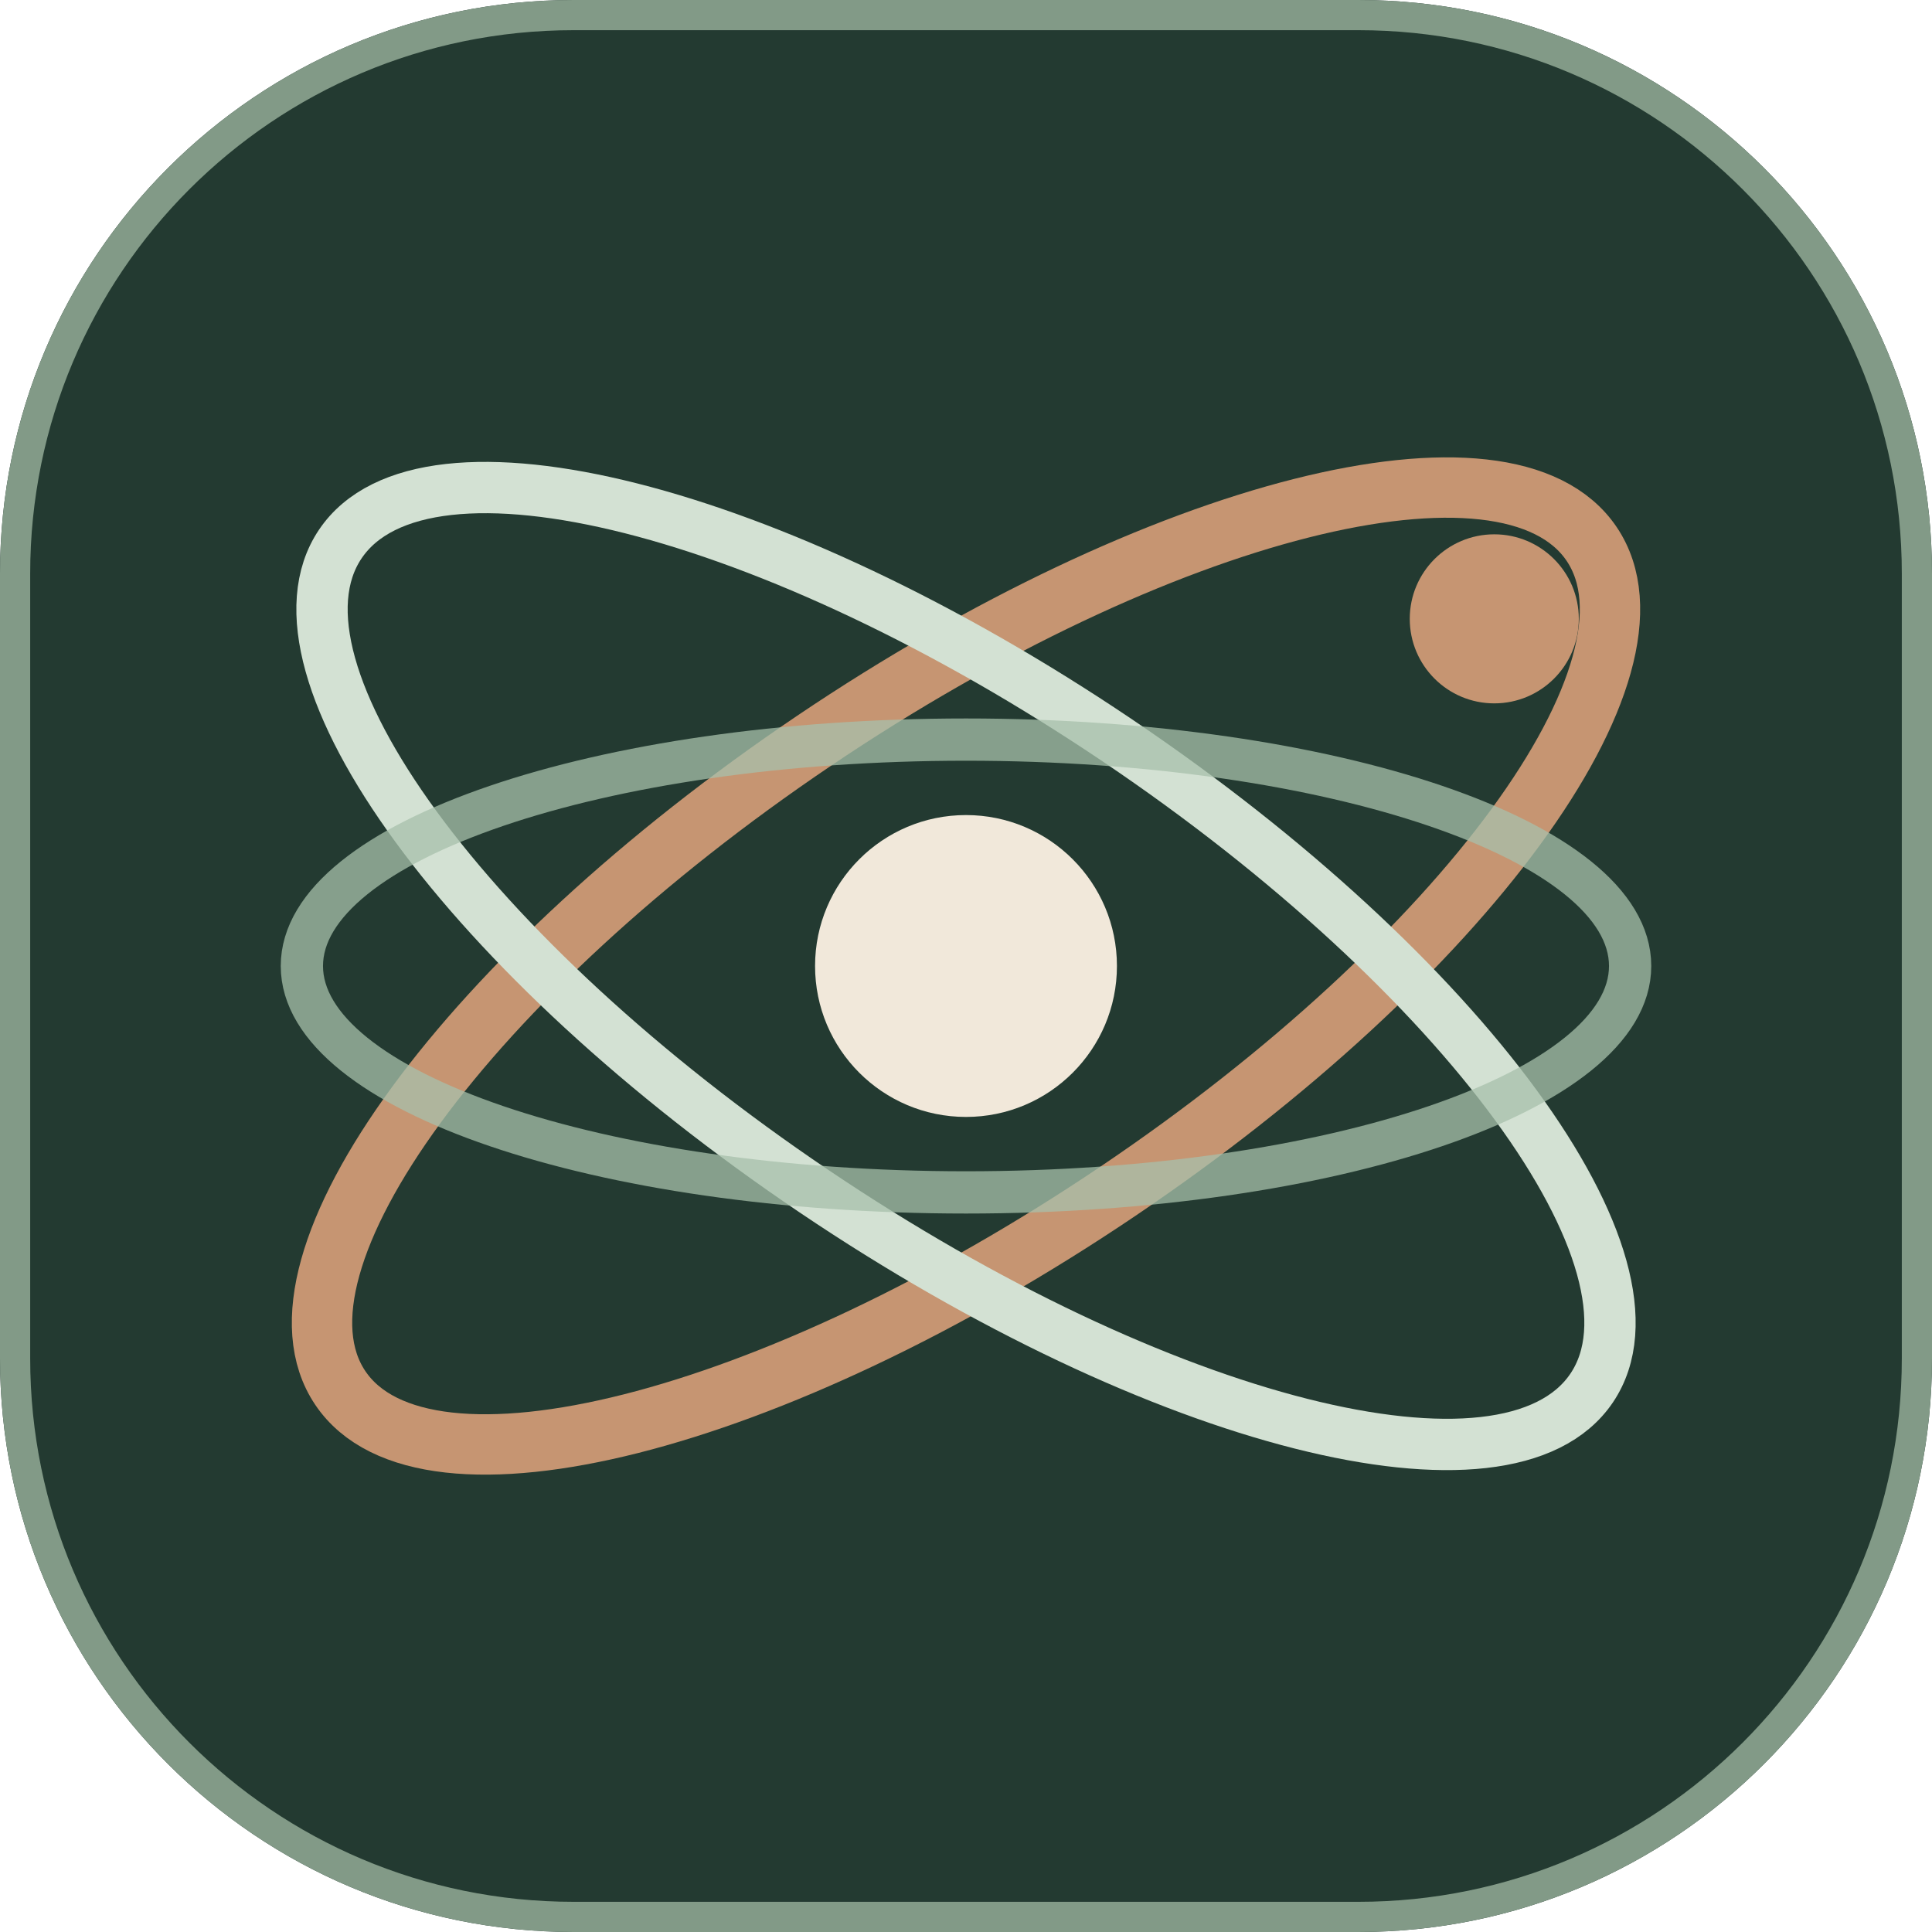
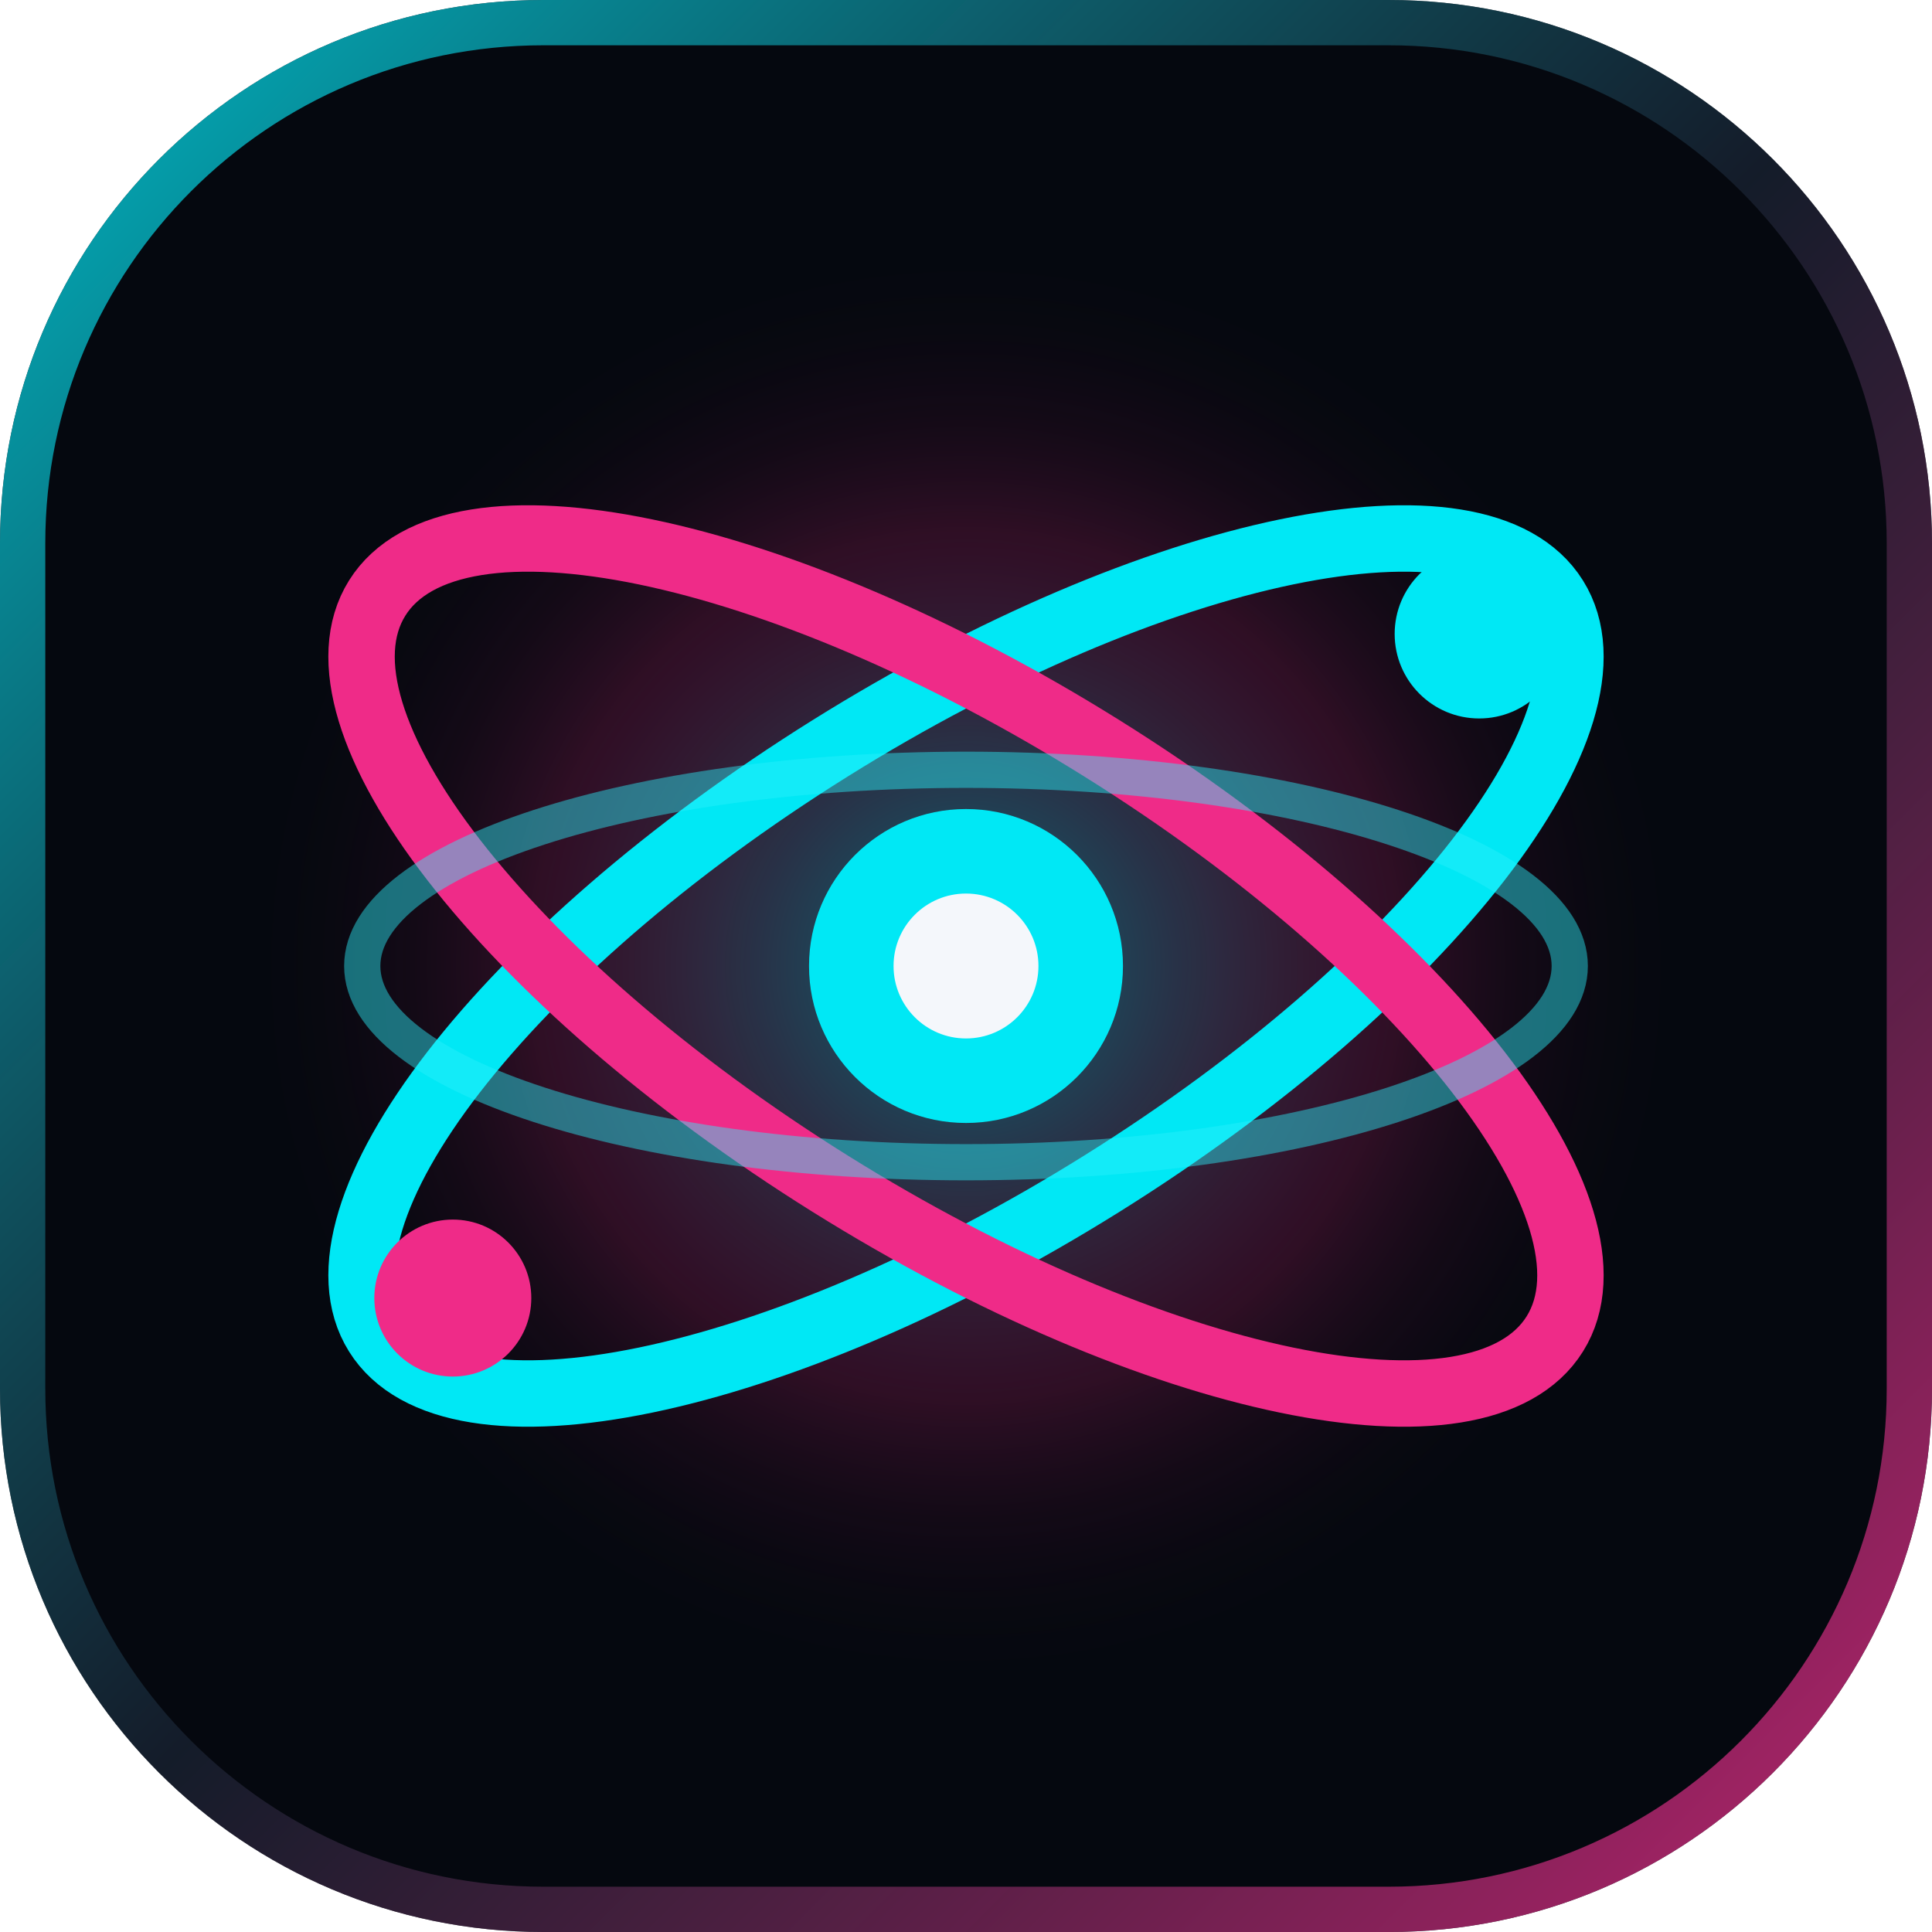
<svg xmlns="http://www.w3.org/2000/svg" viewBox="0 0 64 64" fill="none">
-   <rect width="64" height="64" rx="19" fill="#233A31" />
-   <rect x=".5" y=".5" width="63" height="63" rx="18.5" stroke="#829A87" />
-   <ellipse cx="32" cy="32" rx="25" ry="9" stroke="#C69572" stroke-width="2" transform="rotate(-34 32 32)" />
-   <ellipse cx="32" cy="32" rx="25" ry="9" stroke="#D3E1D3" stroke-width="1.7" transform="rotate(34 32 32)" />
-   <ellipse cx="32" cy="32" rx="22" ry="7.5" stroke="#A7C0AA" stroke-opacity=".75" stroke-width="1.4" />
-   <circle cx="32" cy="32" r="5" fill="#F1E8DA" />
-   <circle cx="49.5" cy="20.5" r="2.8" fill="#C69572" />
+   <defs>
+     <radialGradient id="coreGlow" cx="50%" cy="50%" r="50%">
+       <stop offset="0%" stop-color="#00e8f5" stop-opacity="0.45" />
+       <stop offset="60%" stop-color="#ef2b88" stop-opacity="0.18" />
+       <stop offset="100%" stop-color="#05080f" stop-opacity="0" />
+     </radialGradient>
+     <linearGradient id="borderGrad" x1="0" y1="0" x2="64" y2="64" gradientUnits="userSpaceOnUse">
+       <stop offset="0%" stop-color="#00e8f5" stop-opacity="0.8" />
+       <stop offset="50%" stop-color="#1e293b" stop-opacity="0.6" />
+       <stop offset="100%" stop-color="#ef2b88" stop-opacity="0.8" />
+     </linearGradient>
+   </defs>
+   <rect width="64" height="64" rx="18" fill="#05080f" />
+   <rect x="0.75" y="0.75" width="62.5" height="62.5" rx="17.25" stroke="url(#borderGrad)" stroke-width="1.5" />
+   <circle cx="32" cy="32" r="24" fill="url(#coreGlow)" />
+   <ellipse cx="32" cy="32" rx="23" ry="8.5" stroke="#00e8f5" stroke-width="2.2" transform="rotate(-32 32 32)" />
+   <ellipse cx="32" cy="32" rx="23" ry="8.5" stroke="#ef2b88" stroke-width="2.2" transform="rotate(32 32 32)" />
+   <ellipse cx="32" cy="32" rx="20" ry="6.5" stroke="#2cf0fb" stroke-opacity="0.45" stroke-width="1.2" />
+   <circle cx="32" cy="32" r="5.2" fill="#00e8f5" />
+   <circle cx="32" cy="32" r="2.4" fill="#f4f7fb" />
+   <circle cx="49" cy="21" r="2.8" fill="#00e8f5" />
+   <circle cx="15" cy="43" r="2.6" fill="#ef2b88" />
</svg>
